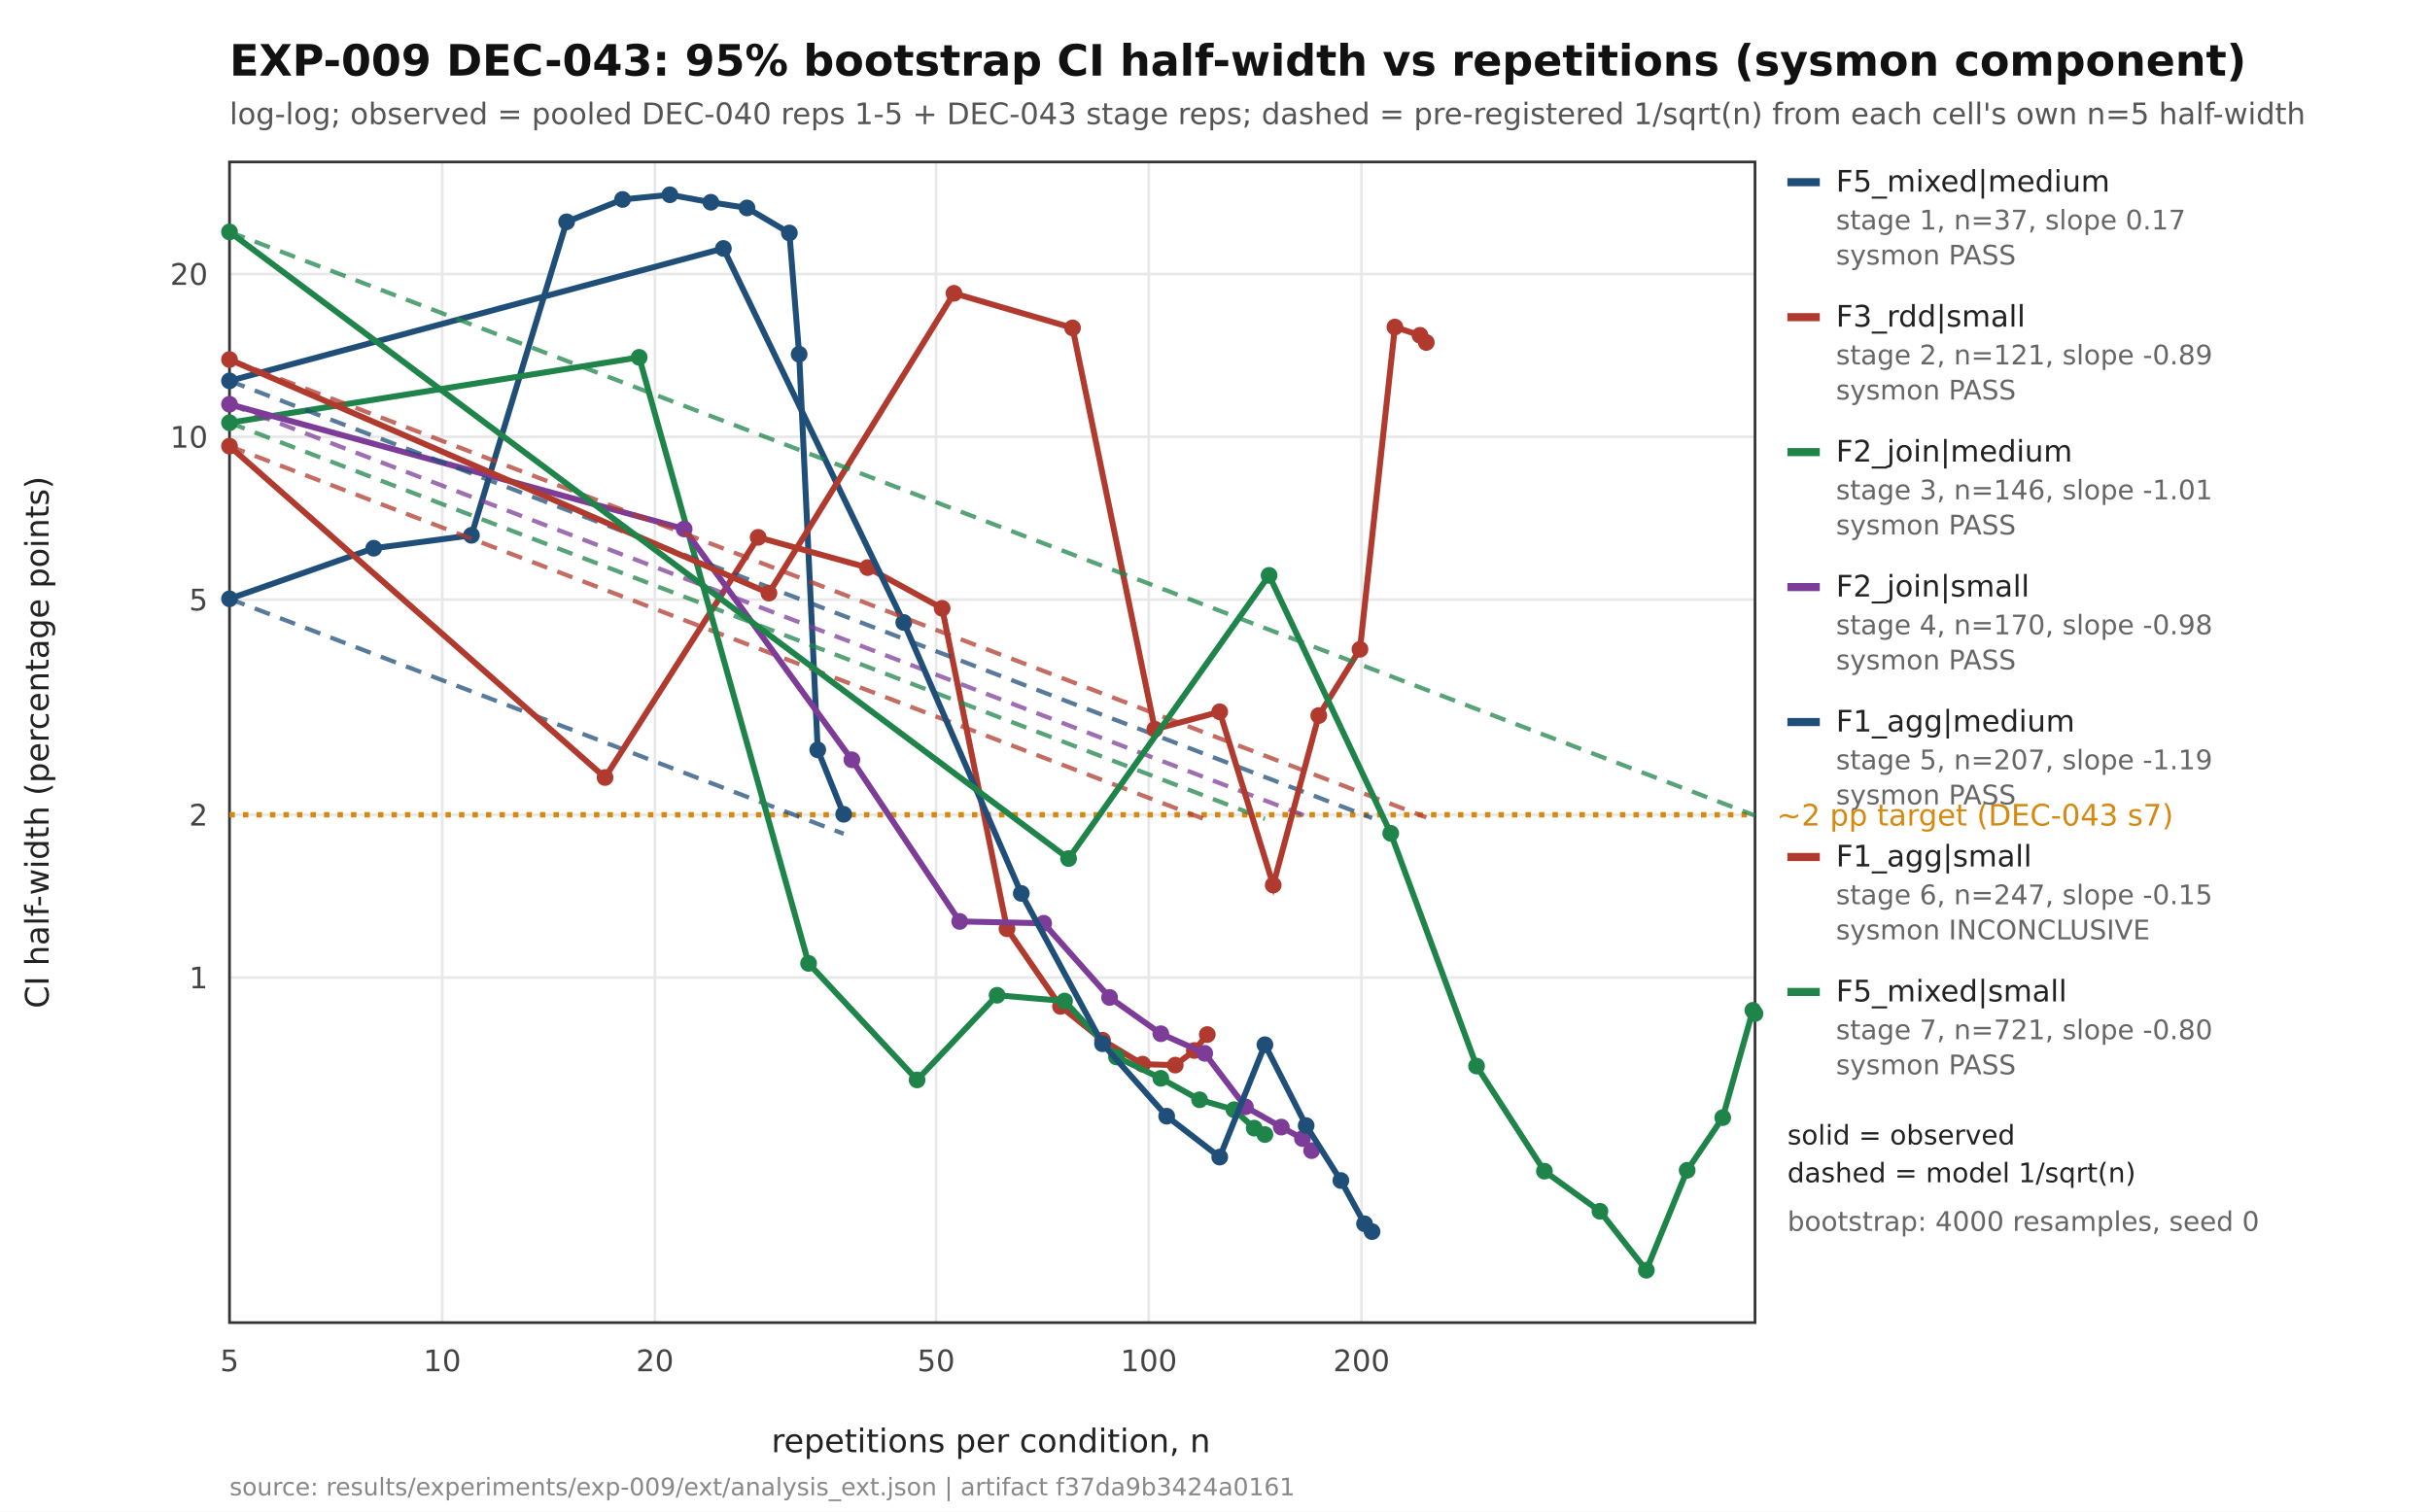
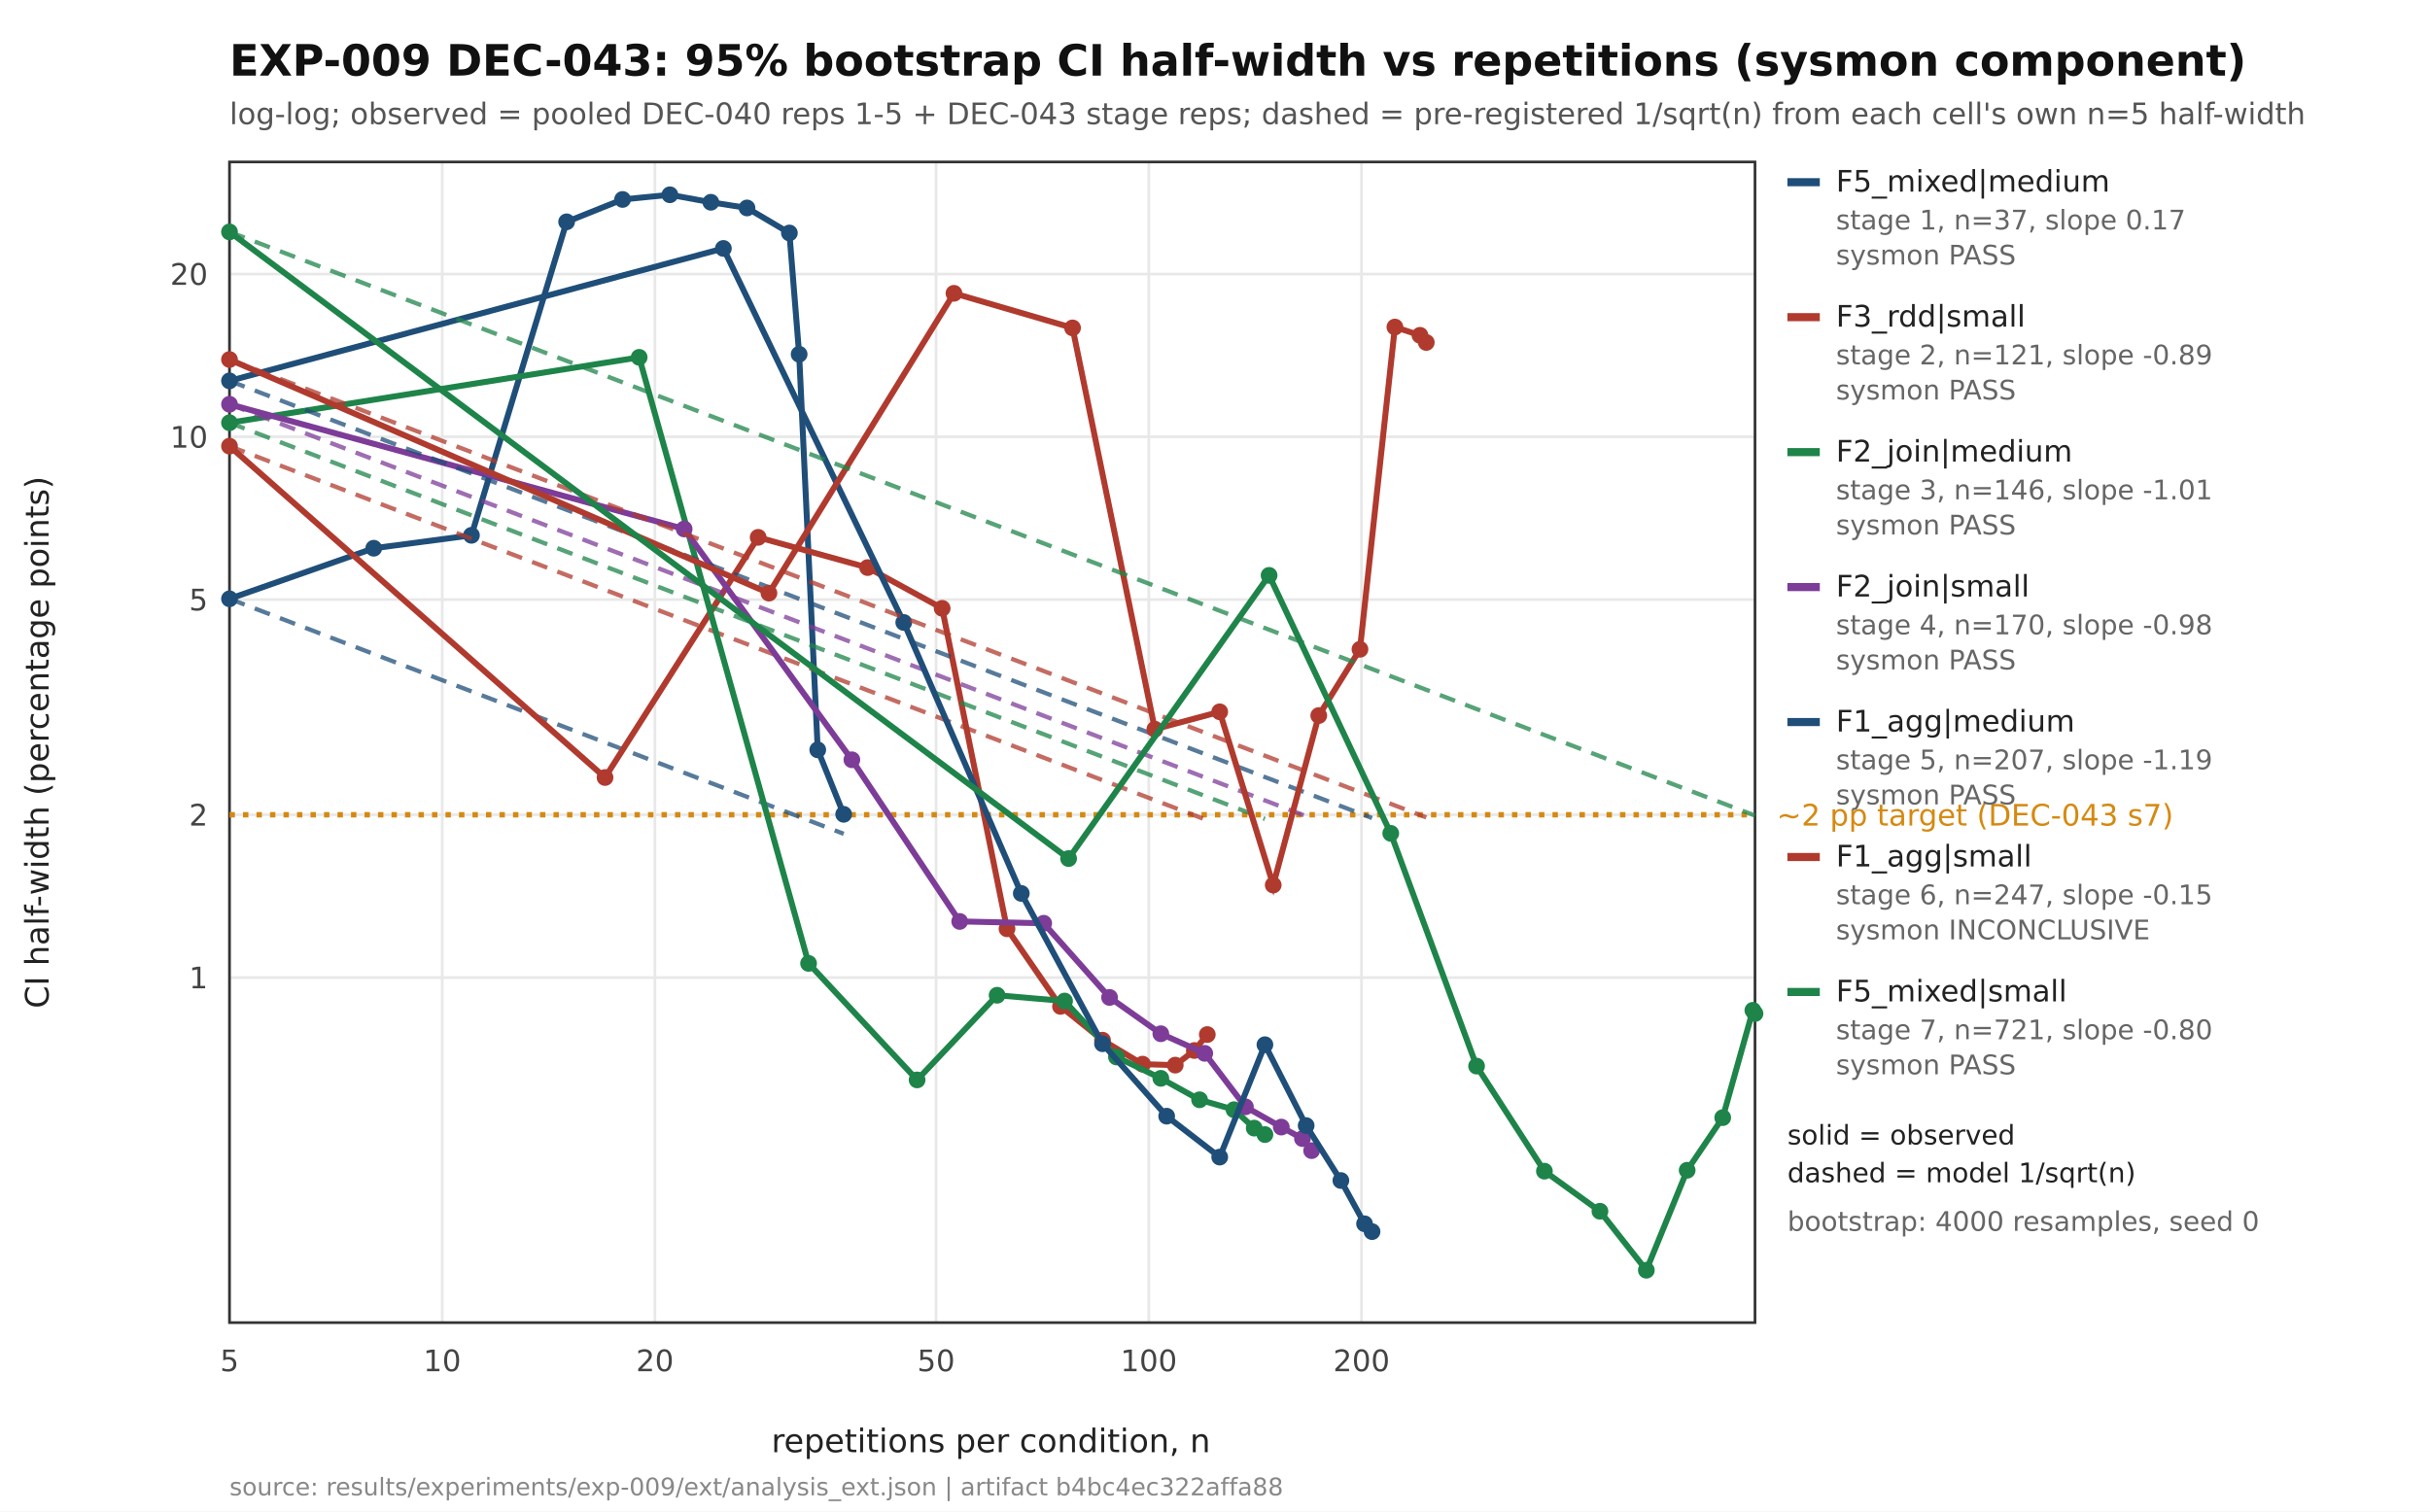
<svg xmlns="http://www.w3.org/2000/svg" width="900" height="560" viewBox="0 0 900 560" font-family="DejaVu Sans, Arial, sans-serif">
  <rect width="900" height="560" fill="#ffffff" />
  <text x="85" y="28" font-size="16" font-weight="bold" fill="#111">EXP-009 DEC-043: 95% bootstrap CI half-width vs repetitions (sysmon component)</text>
  <text x="85" y="46" font-size="11" fill="#555">log-log; observed = pooled DEC-040 reps 1-5 + DEC-043 stage reps; dashed = pre-registered 1/sqrt(n) from each cell's own n=5 half-width</text>
  <line x1="85" y1="60" x2="85" y2="490" stroke="#e8e8e8" />
  <text x="85" y="508" font-size="11" fill="#444" text-anchor="middle">5</text>
  <line x1="163.779" y1="60" x2="163.779" y2="490" stroke="#e8e8e8" />
  <text x="163.779" y="508" font-size="11" fill="#444" text-anchor="middle">10</text>
  <line x1="242.559" y1="60" x2="242.559" y2="490" stroke="#e8e8e8" />
  <text x="242.559" y="508" font-size="11" fill="#444" text-anchor="middle">20</text>
  <line x1="346.699" y1="60" x2="346.699" y2="490" stroke="#e8e8e8" />
  <text x="346.699" y="508" font-size="11" fill="#444" text-anchor="middle">50</text>
  <line x1="425.479" y1="60" x2="425.479" y2="490" stroke="#e8e8e8" />
  <text x="425.479" y="508" font-size="11" fill="#444" text-anchor="middle">100</text>
  <line x1="504.258" y1="60" x2="504.258" y2="490" stroke="#e8e8e8" />
  <text x="504.258" y="508" font-size="11" fill="#444" text-anchor="middle">200</text>
  <line x1="85" y1="362.153" x2="650" y2="362.153" stroke="#e8e8e8" />
  <text x="77" y="366.153" font-size="11" fill="#444" text-anchor="end">1</text>
  <line x1="85" y1="301.851" x2="650" y2="301.851" stroke="#e8e8e8" />
  <text x="77" y="305.851" font-size="11" fill="#444" text-anchor="end">2</text>
  <line x1="85" y1="222.135" x2="650" y2="222.135" stroke="#e8e8e8" />
  <text x="77" y="226.135" font-size="11" fill="#444" text-anchor="end">5</text>
  <line x1="85" y1="161.833" x2="650" y2="161.833" stroke="#e8e8e8" />
  <text x="77" y="165.833" font-size="11" fill="#444" text-anchor="end">10</text>
  <line x1="85" y1="101.53" x2="650" y2="101.53" stroke="#e8e8e8" />
  <text x="77" y="105.53" font-size="11" fill="#444" text-anchor="end">20</text>
  <rect x="85" y="60" width="565" height="430" fill="none" stroke="#333" />
  <text x="367" y="538" font-size="12" fill="#222" text-anchor="middle">repetitions per condition, n</text>
  <text x="18" y="275" font-size="12" fill="#222" text-anchor="middle" transform="rotate(-90 18 275)">CI half-width (percentage points)</text>
  <line x1="85" y1="301.851" x2="650" y2="301.851" stroke="#d68910" stroke-width="2" stroke-dasharray="2,3" />
  <text x="658" y="305.851" font-size="11" fill="#d68910">~2 pp target (DEC-043 s7)</text>
  <polyline points="85,221.844 138.418,203.109 174.612,198.324 209.862,82.18 230.584,73.889 248.104,72.159 263.28,74.937 276.667,77.039 292.368,86.314 295.977,131.24 302.867,277.801 312.477,301.682" fill="none" stroke="#1f4e79" stroke-width="2.2" />
  <polyline points="85,221.844 138.418,242.288 174.612,256.141 209.862,269.632 230.584,277.563 248.104,284.269 263.28,290.077 276.667,295.201 292.368,301.21 295.977,302.591 302.867,305.228 312.477,308.906" fill="none" stroke="#1f4e79" stroke-width="1.6" stroke-dasharray="6,4" opacity="0.75" />
  <circle cx="85" cy="221.844" r="3.1" fill="#1f4e79" />
  <circle cx="138.418" cy="203.109" r="3.1" fill="#1f4e79" />
  <circle cx="174.612" cy="198.324" r="3.1" fill="#1f4e79" />
  <circle cx="209.862" cy="82.18" r="3.1" fill="#1f4e79" />
  <circle cx="230.584" cy="73.889" r="3.1" fill="#1f4e79" />
  <circle cx="248.104" cy="72.159" r="3.1" fill="#1f4e79" />
  <circle cx="263.28" cy="74.937" r="3.1" fill="#1f4e79" />
  <circle cx="276.667" cy="77.039" r="3.1" fill="#1f4e79" />
  <circle cx="292.368" cy="86.314" r="3.1" fill="#1f4e79" />
  <circle cx="295.977" cy="131.24" r="3.1" fill="#1f4e79" />
  <circle cx="302.867" cy="277.801" r="3.1" fill="#1f4e79" />
  <circle cx="312.477" cy="301.682" r="3.1" fill="#1f4e79" />
  <rect x="662" y="66" width="12" height="3" fill="#1f4e79" />
  <text x="680" y="71" font-size="11" fill="#222">F5_mixed|medium</text>
  <text x="680" y="85" font-size="10" fill="#666">stage 1, n=37, slope 0.17</text>
  <text x="680" y="98" font-size="10" fill="#666">sysmon PASS</text>
  <polyline points="85,165.286 224.088,288.049 280.8,199.071 321.338,210.278 348.95,225.375 372.966,344.09 392.782,372.841 408.337,385.359 423.183,394.245 435.273,394.605 442.347,389.186 447.144,383.278" fill="none" stroke="#b03a2e" stroke-width="2.2" />
  <polyline points="85,165.286 224.088,218.519 280.8,240.225 321.338,255.74 348.95,266.308 372.966,275.5 392.782,283.084 408.337,289.037 423.183,294.719 435.273,299.347 442.347,302.054 447.144,303.89" fill="none" stroke="#b03a2e" stroke-width="1.6" stroke-dasharray="6,4" opacity="0.75" />
  <circle cx="85" cy="165.286" r="3.1" fill="#b03a2e" />
  <circle cx="224.088" cy="288.049" r="3.1" fill="#b03a2e" />
  <circle cx="280.8" cy="199.071" r="3.1" fill="#b03a2e" />
  <circle cx="321.338" cy="210.278" r="3.1" fill="#b03a2e" />
  <circle cx="348.95" cy="225.375" r="3.1" fill="#b03a2e" />
  <circle cx="372.966" cy="344.09" r="3.1" fill="#b03a2e" />
  <circle cx="392.782" cy="372.841" r="3.1" fill="#b03a2e" />
  <circle cx="408.337" cy="385.359" r="3.1" fill="#b03a2e" />
  <circle cx="423.183" cy="394.245" r="3.1" fill="#b03a2e" />
  <circle cx="435.273" cy="394.605" r="3.1" fill="#b03a2e" />
  <circle cx="442.347" cy="389.186" r="3.1" fill="#b03a2e" />
  <circle cx="447.144" cy="383.278" r="3.1" fill="#b03a2e" />
  <rect x="662" y="116" width="12" height="3" fill="#b03a2e" />
  <text x="680" y="121" font-size="11" fill="#222">F3_rdd|small</text>
  <text x="680" y="135" font-size="10" fill="#666">stage 2, n=121, slope -0.89</text>
  <text x="680" y="148" font-size="10" fill="#666">sysmon PASS</text>
  <polyline points="85,156.614 236.729,132.381 299.474,356.916 339.667,400.086 369.3,368.72 394.288,370.856 413.504,391.586 429.936,399.497 444.29,407.442 457.033,411.119 464.529,417.946 468.49,420.328" fill="none" stroke="#1e8449" stroke-width="2.2" />
  <polyline points="85,156.614 236.729,214.686 299.474,238.7 339.667,254.083 369.3,265.425 394.288,274.988 413.504,282.343 429.936,288.632 444.29,294.126 457.033,299.003 464.529,301.872 468.49,303.388" fill="none" stroke="#1e8449" stroke-width="1.6" stroke-dasharray="6,4" opacity="0.75" />
  <circle cx="85" cy="156.614" r="3.1" fill="#1e8449" />
  <circle cx="236.729" cy="132.381" r="3.1" fill="#1e8449" />
  <circle cx="299.474" cy="356.916" r="3.1" fill="#1e8449" />
  <circle cx="339.667" cy="400.086" r="3.1" fill="#1e8449" />
  <circle cx="369.3" cy="368.72" r="3.1" fill="#1e8449" />
  <circle cx="394.288" cy="370.856" r="3.1" fill="#1e8449" />
  <circle cx="413.504" cy="391.586" r="3.1" fill="#1e8449" />
  <circle cx="429.936" cy="399.497" r="3.1" fill="#1e8449" />
  <circle cx="444.29" cy="407.442" r="3.1" fill="#1e8449" />
  <circle cx="457.033" cy="411.119" r="3.1" fill="#1e8449" />
  <circle cx="464.529" cy="417.946" r="3.1" fill="#1e8449" />
  <circle cx="468.49" cy="420.328" r="3.1" fill="#1e8449" />
  <rect x="662" y="166" width="12" height="3" fill="#1e8449" />
  <text x="680" y="171" font-size="11" fill="#222">F2_join|medium</text>
  <text x="680" y="185" font-size="10" fill="#666">stage 3, n=146, slope -1.01</text>
  <text x="680" y="198" font-size="10" fill="#666">sysmon PASS</text>
  <polyline points="85,149.767 253.391,195.972 315.508,281.479 355.446,341.368 386.553,342.046 410.95,369.527 429.936,382.974 446.201,390.234 461.259,410.043 474.553,417.554 482.394,421.821 485.787,426.28" fill="none" stroke="#7d3c98" stroke-width="2.2" />
  <polyline points="85,149.767 253.391,214.215 315.508,237.989 355.446,253.275 386.553,265.18 410.95,274.518 429.936,281.784 446.201,288.009 461.259,293.772 474.553,298.86 482.394,301.862 485.787,303.16" fill="none" stroke="#7d3c98" stroke-width="1.6" stroke-dasharray="6,4" opacity="0.75" />
  <circle cx="85" cy="149.767" r="3.1" fill="#7d3c98" />
  <circle cx="253.391" cy="195.972" r="3.1" fill="#7d3c98" />
  <circle cx="315.508" cy="281.479" r="3.1" fill="#7d3c98" />
  <circle cx="355.446" cy="341.368" r="3.1" fill="#7d3c98" />
  <circle cx="386.553" cy="342.046" r="3.1" fill="#7d3c98" />
  <circle cx="410.95" cy="369.527" r="3.1" fill="#7d3c98" />
  <circle cx="429.936" cy="382.974" r="3.1" fill="#7d3c98" />
  <circle cx="446.201" cy="390.234" r="3.1" fill="#7d3c98" />
  <circle cx="461.259" cy="410.043" r="3.1" fill="#7d3c98" />
  <circle cx="474.553" cy="417.554" r="3.1" fill="#7d3c98" />
  <circle cx="482.394" cy="421.821" r="3.1" fill="#7d3c98" />
  <circle cx="485.787" cy="426.28" r="3.1" fill="#7d3c98" />
  <rect x="662" y="216" width="12" height="3" fill="#7d3c98" />
  <text x="680" y="221" font-size="11" fill="#222">F2_join|small</text>
  <text x="680" y="235" font-size="10" fill="#666">stage 4, n=170, slope -0.98</text>
  <text x="680" y="248" font-size="10" fill="#666">sysmon PASS</text>
  <polyline points="85,141.104 267.92,92.042 334.725,230.609 378.254,330.99 408.337,386.685 432.101,413.519 451.746,428.675 468.49,387.04 483.764,417.004 496.62,437.359 505.389,453.371 508.168,456.286" fill="none" stroke="#1f4e79" stroke-width="2.2" />
  <polyline points="85,141.104 267.92,211.114 334.725,236.682 378.254,253.342 408.337,264.855 432.101,273.951 451.746,281.469 468.49,287.878 483.764,293.723 496.62,298.644 505.389,302 508.168,303.064" fill="none" stroke="#1f4e79" stroke-width="1.6" stroke-dasharray="6,4" opacity="0.75" />
  <circle cx="85" cy="141.104" r="3.1" fill="#1f4e79" />
  <circle cx="267.92" cy="92.042" r="3.1" fill="#1f4e79" />
  <circle cx="334.725" cy="230.609" r="3.1" fill="#1f4e79" />
  <circle cx="378.254" cy="330.99" r="3.1" fill="#1f4e79" />
  <circle cx="408.337" cy="386.685" r="3.1" fill="#1f4e79" />
  <circle cx="432.101" cy="413.519" r="3.1" fill="#1f4e79" />
  <circle cx="451.746" cy="428.675" r="3.1" fill="#1f4e79" />
  <circle cx="468.49" cy="387.04" r="3.1" fill="#1f4e79" />
  <circle cx="483.764" cy="417.004" r="3.1" fill="#1f4e79" />
  <circle cx="496.62" cy="437.359" r="3.1" fill="#1f4e79" />
  <circle cx="505.389" cy="453.371" r="3.1" fill="#1f4e79" />
  <circle cx="508.168" cy="456.286" r="3.1" fill="#1f4e79" />
  <rect x="662" y="266" width="12" height="3" fill="#1f4e79" />
  <text x="680" y="271" font-size="11" fill="#222">F1_agg|medium</text>
  <text x="680" y="285" font-size="10" fill="#666">stage 5, n=207, slope -1.19</text>
  <text x="680" y="298" font-size="10" fill="#666">sysmon PASS</text>
  <polyline points="85,133.197 284.789,219.741 353.322,108.663 397.24,121.48 427.729,270.155 451.746,263.708 471.562,327.891 488.43,265.094 503.689,240.545 516.63,121.161 525.923,124.225 528.247,126.876" fill="none" stroke="#b03a2e" stroke-width="2.2" />
  <polyline points="85,133.197 284.789,209.662 353.322,235.892 397.24,252.701 427.729,264.37 451.746,273.562 471.562,281.146 488.43,287.602 503.689,293.442 516.63,298.395 525.923,301.952 528.247,302.841" fill="none" stroke="#b03a2e" stroke-width="1.6" stroke-dasharray="6,4" opacity="0.75" />
  <circle cx="85" cy="133.197" r="3.1" fill="#b03a2e" />
  <circle cx="284.789" cy="219.741" r="3.1" fill="#b03a2e" />
  <circle cx="353.322" cy="108.663" r="3.1" fill="#b03a2e" />
  <circle cx="397.24" cy="121.48" r="3.1" fill="#b03a2e" />
  <circle cx="427.729" cy="270.155" r="3.1" fill="#b03a2e" />
  <circle cx="451.746" cy="263.708" r="3.1" fill="#b03a2e" />
  <circle cx="471.562" cy="327.891" r="3.1" fill="#b03a2e" />
  <circle cx="488.43" cy="265.094" r="3.1" fill="#b03a2e" />
  <circle cx="503.689" cy="240.545" r="3.1" fill="#b03a2e" />
  <circle cx="516.63" cy="121.161" r="3.1" fill="#b03a2e" />
  <circle cx="525.923" cy="124.225" r="3.1" fill="#b03a2e" />
  <circle cx="528.247" cy="126.876" r="3.1" fill="#b03a2e" />
  <rect x="662" y="316" width="12" height="3" fill="#b03a2e" />
  <text x="680" y="321" font-size="11" fill="#222">F1_agg|small</text>
  <text x="680" y="335" font-size="10" fill="#666">stage 6, n=247, slope -0.15</text>
  <text x="680" y="348" font-size="10" fill="#666">sysmon INCONCLUSIVE</text>
  <polyline points="85,85.912 395.774,318.078 470.036,213.158 515.091,308.734 546.879,394.96 572.006,433.886 592.571,448.744 609.755,470.587 624.875,433.559 638.043,414.058 649.209,374.297 650,375.504" fill="none" stroke="#1e8449" stroke-width="2.2" />
  <polyline points="85,85.912 395.774,204.855 470.036,233.278 515.091,250.521 546.879,262.688 572.006,272.305 592.571,280.175 609.755,286.752 624.875,292.539 638.043,297.579 649.209,301.852 650,302.155" fill="none" stroke="#1e8449" stroke-width="1.6" stroke-dasharray="6,4" opacity="0.75" />
  <circle cx="85" cy="85.912" r="3.1" fill="#1e8449" />
  <circle cx="395.774" cy="318.078" r="3.1" fill="#1e8449" />
  <circle cx="470.036" cy="213.158" r="3.1" fill="#1e8449" />
  <circle cx="515.091" cy="308.734" r="3.1" fill="#1e8449" />
  <circle cx="546.879" cy="394.96" r="3.1" fill="#1e8449" />
  <circle cx="572.006" cy="433.886" r="3.1" fill="#1e8449" />
  <circle cx="592.571" cy="448.744" r="3.1" fill="#1e8449" />
  <circle cx="609.755" cy="470.587" r="3.1" fill="#1e8449" />
  <circle cx="624.875" cy="433.559" r="3.1" fill="#1e8449" />
  <circle cx="638.043" cy="414.058" r="3.1" fill="#1e8449" />
  <circle cx="649.209" cy="374.297" r="3.1" fill="#1e8449" />
  <circle cx="650" cy="375.504" r="3.1" fill="#1e8449" />
  <rect x="662" y="366" width="12" height="3" fill="#1e8449" />
  <text x="680" y="371" font-size="11" fill="#222">F5_mixed|small</text>
  <text x="680" y="385" font-size="10" fill="#666">stage 7, n=721, slope -0.80</text>
  <text x="680" y="398" font-size="10" fill="#666">sysmon PASS</text>
  <text x="662" y="424" font-size="10" fill="#222">solid = observed</text>
  <text x="662" y="438" font-size="10" fill="#222">dashed = model 1/sqrt(n)</text>
  <text x="662" y="456" font-size="10" fill="#666">bootstrap: 4000 resamples, seed 0</text>
-   <text x="85" y="554" font-size="9" fill="#888">source: results/experiments/exp-009/ext/analysis_ext.json | artifact f37da9b3424a0161</text>
+   <text x="85" y="554" font-size="9" fill="#888">source: results/experiments/exp-009/ext/analysis_ext.json | artifact b4bc4ec322affa88</text>
</svg>
